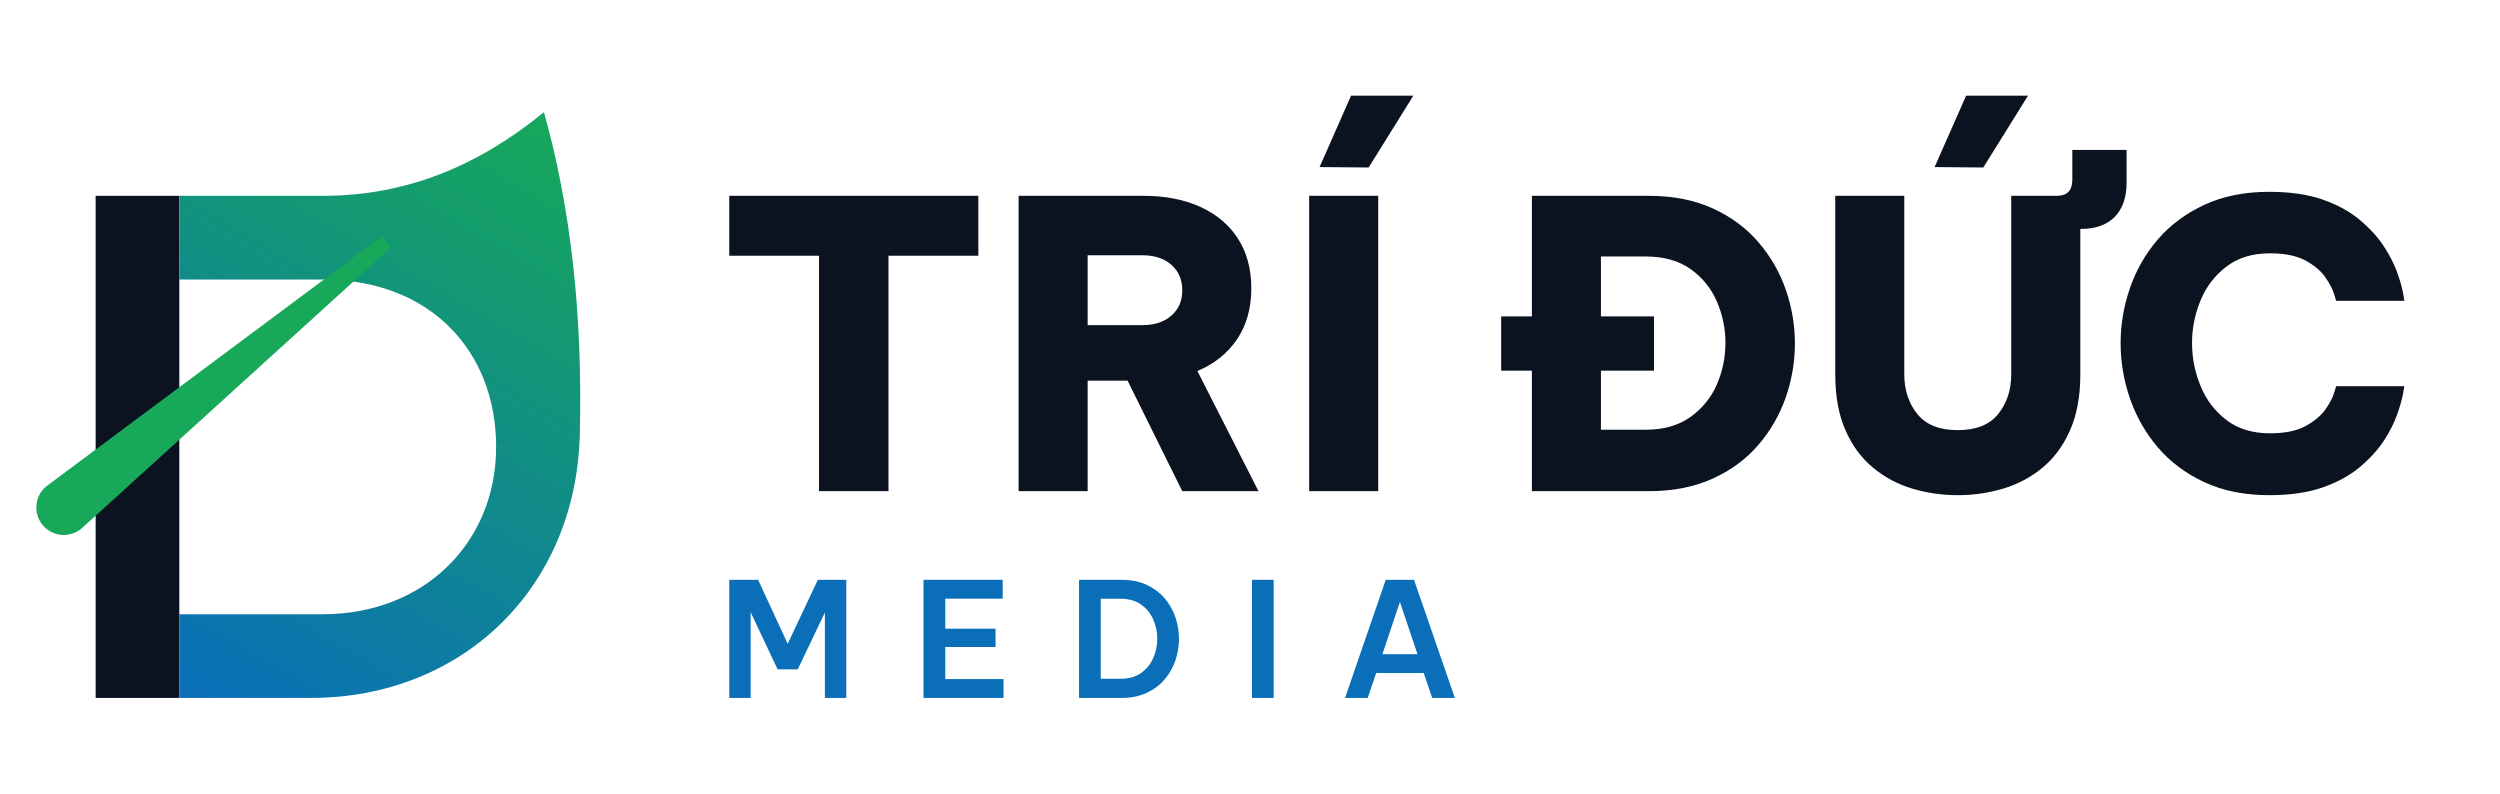
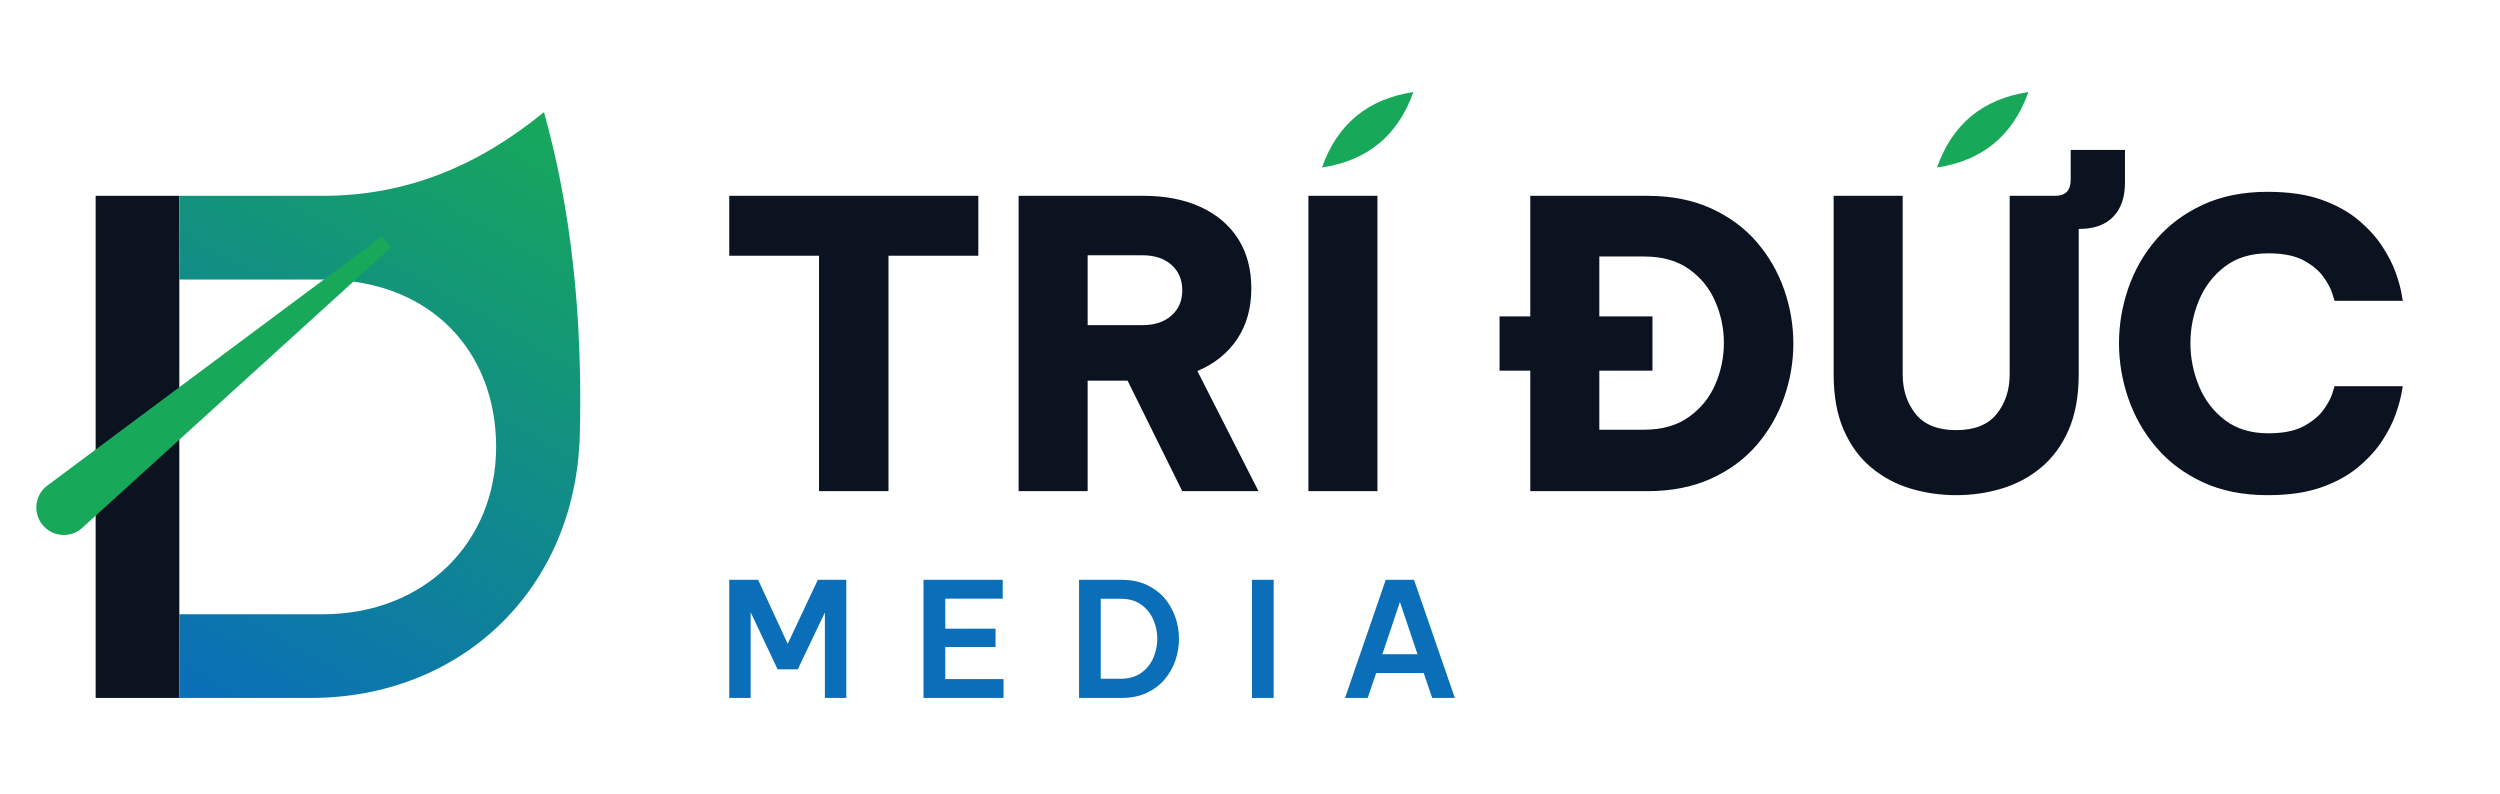
<svg xmlns="http://www.w3.org/2000/svg" viewBox="6 -14.76 418.24 132.76" role="img" aria-label="Trí Đức Media">
  <defs>
    <linearGradient id="h-color-g" gradientUnits="userSpaceOnUse" x1="40" y1="102" x2="97" y2="4">
      <stop offset="0" stop-color="#0A6FB8" />
      <stop offset="1" stop-color="#17A85A" />
    </linearGradient>
  </defs>
  <rect x="22" y="18" width="14" height="84" fill="#0B1220" />
  <path fill="url(#h-color-g)" fill-rule="evenodd" d="M36 18H60C74 18 86 13 97 4C101.5 20 103.5 38 103 58C102.3 84 83 102 58 102H36ZM36 32H60C78 32 89 44 89 60C89 76 77 88 60 88H36Z" />
  <path fill="#17A85A" d="M19.57 73.72L71.45 26.6L69.92 24.75L13.72 66.62A4.6 4.6 0 0 0 19.57 73.72Z" />
-   <path fill="#0B1220" d="M154.64 67.41L143.02 67.41L143.02 28.02L128 28.02L128 18.00L169.67 18.00L169.67 28.02L154.64 28.02L154.64 67.41ZM187.96 67.41L176.41 67.41L176.41 18.00L197.31 18.00Q202.79 18.00 206.86 19.87Q210.93 21.74 213.14 25.21Q215.34 28.68 215.34 33.49L215.34 33.49Q215.34 38.43 212.97 41.97Q210.60 45.51 206.32 47.31L206.32 47.31L216.54 67.41L203.79 67.41L194.64 48.92L187.96 48.92L187.96 67.41ZM197.18 27.95L197.18 27.95L187.96 27.95L187.96 39.63L197.18 39.63Q200.18 39.63 201.98 38.03Q203.79 36.43 203.79 33.83L203.79 33.83Q203.79 31.15 201.98 29.55Q200.18 27.95 197.18 27.95ZM242.45 1.24L234.97 13.26L226.76 13.19L232.03 1.24L242.45 1.24ZM236.57 67.41L225.02 67.41L225.02 18.00L236.57 18.00L236.57 67.41ZM281.84 67.41L262.28 67.41L262.28 47.25L257.14 47.25L257.14 38.17L262.28 38.17L262.28 18.00L281.84 18.00Q287.92 18.00 292.53 20.10Q297.14 22.21 300.17 25.75Q303.21 29.28 304.75 33.69Q306.28 38.10 306.28 42.71L306.28 42.71Q306.28 47.31 304.75 51.72Q303.21 56.13 300.17 59.67Q297.14 63.21 292.53 65.31Q287.92 67.41 281.84 67.41L281.84 67.41ZM282.71 38.17L282.71 47.25L273.83 47.25L273.83 57.13L281.31 57.13Q285.85 57.13 288.82 54.99Q291.79 52.86 293.23 49.55Q294.66 46.24 294.66 42.57L294.66 42.57Q294.66 39.03 293.23 35.69Q291.79 32.36 288.82 30.25Q285.85 28.15 281.31 28.15L281.31 28.15L273.83 28.15L273.83 38.17L282.71 38.17ZM345.28 1.24L337.80 13.26L329.65 13.19L334.93 1.24L345.28 1.24ZM333.53 68.08L333.53 68.08Q329.59 68.08 325.91 66.98Q322.24 65.88 319.34 63.47Q316.43 61.07 314.73 57.20Q313.03 53.32 313.03 47.85L313.03 47.85L313.03 18.00L324.58 18.00L324.58 47.85Q324.58 51.79 326.75 54.49Q328.92 57.20 333.53 57.20L333.53 57.20Q338.13 57.20 340.30 54.49Q342.47 51.79 342.47 47.85L342.47 47.85L342.47 18.00L350.09 18.00Q352.69 18.00 352.69 15.33L352.69 15.33L352.69 10.32L361.77 10.32L361.77 15.80Q361.77 19.47 359.80 21.51Q357.83 23.54 354.09 23.54L354.09 23.54L354.03 23.54L354.03 47.85Q354.03 53.32 352.32 57.20Q350.62 61.07 347.72 63.47Q344.81 65.88 341.14 66.98Q337.47 68.08 333.53 68.08ZM385.61 68.08L385.61 68.08Q379.47 68.08 374.79 65.91Q370.12 63.74 367.01 60.10Q363.91 56.46 362.34 51.92Q360.77 47.38 360.77 42.64L360.77 42.64Q360.77 37.97 362.34 33.42Q363.91 28.88 367.01 25.28Q370.12 21.67 374.79 19.50Q379.47 17.33 385.61 17.33L385.61 17.33Q390.88 17.33 394.59 18.63Q398.30 19.94 400.80 22.04Q403.30 24.14 404.81 26.45Q406.31 28.75 407.04 30.82Q407.78 32.89 408.01 34.23Q408.24 35.56 408.24 35.56L408.24 35.56L396.83 35.56Q396.83 35.56 396.46 34.36Q396.09 33.16 394.99 31.59Q393.89 30.02 391.69 28.82Q389.48 27.62 385.74 27.62L385.74 27.62Q381.40 27.62 378.50 29.82Q375.59 32.02 374.16 35.46Q372.72 38.90 372.72 42.64L372.72 42.64Q372.72 46.38 374.16 49.85Q375.59 53.32 378.50 55.53Q381.40 57.73 385.74 57.73L385.74 57.73Q389.48 57.73 391.69 56.53Q393.89 55.33 394.99 53.79Q396.09 52.25 396.46 51.05Q396.83 49.85 396.83 49.85L396.83 49.85L408.24 49.85Q408.24 49.85 408.01 51.15Q407.78 52.45 407.04 54.56Q406.31 56.66 404.81 58.97Q403.30 61.27 400.80 63.37Q398.30 65.48 394.59 66.78Q390.88 68.08 385.61 68.08Z" />
+   <path fill="#0B1220" d="M154.64 67.41L143.02 67.41L143.02 28.02L128 28.02L128 18.00L169.67 18.00L169.67 28.02L154.64 28.02L154.64 67.41ZM187.96 67.41L176.41 67.41L176.41 18.00L197.31 18.00Q202.79 18.00 206.86 19.87Q210.93 21.74 213.14 25.21Q215.34 28.68 215.34 33.49L215.34 33.49Q215.34 38.43 212.97 41.97Q210.60 45.51 206.32 47.31L206.32 47.31L216.54 67.41L203.79 67.41L194.64 48.92L187.96 48.92L187.96 67.41ZM197.18 27.95L197.18 27.95L187.96 27.95L187.96 39.63L197.18 39.63Q200.18 39.63 201.98 38.03Q203.79 36.43 203.79 33.83L203.79 33.83Q203.79 31.15 201.98 29.55Q200.18 27.95 197.18 27.95ZM236.44 67.41L224.89 67.41L224.89 18.00L236.44 18.00L236.44 67.41ZM281.58 67.41L262.01 67.41L262.01 47.25L256.87 47.25L256.87 38.17L262.01 38.17L262.01 18.00L281.58 18.00Q287.65 18.00 292.26 20.10Q296.87 22.21 299.91 25.75Q302.94 29.28 304.48 33.69Q306.02 38.10 306.02 42.71L306.02 42.71Q306.02 47.31 304.48 51.72Q302.94 56.13 299.91 59.67Q296.87 63.21 292.26 65.31Q287.65 67.41 281.58 67.41L281.58 67.41ZM282.45 38.17L282.45 47.25L273.56 47.25L273.56 57.13L281.04 57.13Q285.58 57.13 288.55 54.99Q291.53 52.86 292.96 49.55Q294.40 46.24 294.40 42.57L294.40 42.57Q294.40 39.03 292.96 35.69Q291.53 32.36 288.55 30.25Q285.58 28.15 281.04 28.15L281.04 28.15L273.56 28.15L273.56 38.17L282.45 38.17ZM333.26 68.08L333.26 68.08Q329.32 68.08 325.65 66.98Q321.97 65.88 319.07 63.47Q316.17 61.07 314.46 57.20Q312.76 53.32 312.76 47.85L312.76 47.85L312.76 18.00L324.31 18.00L324.31 47.85Q324.31 51.79 326.48 54.49Q328.65 57.20 333.26 57.20L333.26 57.20Q337.87 57.20 340.04 54.49Q342.21 51.79 342.21 47.85L342.21 47.85L342.21 18.00L349.82 18.00Q352.42 18.00 352.42 15.33L352.42 15.33L352.42 10.32L361.50 10.32L361.50 15.80Q361.50 19.47 359.53 21.51Q357.56 23.54 353.83 23.54L353.83 23.54L353.76 23.54L353.76 47.85Q353.76 53.32 352.06 57.20Q350.35 61.07 347.45 63.47Q344.54 65.88 340.87 66.98Q337.20 68.08 333.26 68.08ZM385.34 68.08L385.34 68.08Q379.20 68.08 374.52 65.91Q369.85 63.74 366.75 60.10Q363.64 56.46 362.07 51.92Q360.50 47.38 360.50 42.64L360.50 42.64Q360.50 37.97 362.07 33.42Q363.64 28.88 366.75 25.28Q369.85 21.67 374.52 19.50Q379.20 17.33 385.34 17.33L385.34 17.33Q390.62 17.33 394.32 18.63Q398.03 19.94 400.53 22.04Q403.04 24.14 404.54 26.45Q406.04 28.75 406.78 30.82Q407.51 32.89 407.74 34.23Q407.98 35.56 407.98 35.56L407.98 35.56L396.56 35.56Q396.56 35.56 396.19 34.36Q395.83 33.16 394.72 31.59Q393.62 30.02 391.42 28.82Q389.21 27.62 385.48 27.62L385.48 27.62Q381.14 27.62 378.23 29.82Q375.33 32.02 373.89 35.46Q372.45 38.90 372.45 42.64L372.45 42.64Q372.45 46.38 373.89 49.85Q375.33 53.32 378.23 55.53Q381.14 57.73 385.48 57.73L385.48 57.73Q389.21 57.73 391.42 56.53Q393.62 55.33 394.72 53.79Q395.83 52.25 396.19 51.05Q396.56 49.85 396.56 49.85L396.56 49.85L407.98 49.85Q407.98 49.85 407.74 51.15Q407.51 52.45 406.78 54.56Q406.04 56.66 404.54 58.97Q403.04 61.27 400.53 63.37Q398.03 65.48 394.32 66.78Q390.62 68.08 385.34 68.08Z" />
+   <path fill="#17A85A" d="M227.16 13.26Q238.59 11.54 242.45 0.64Q231.02 2.36 227.16 13.26ZM330.05 13.26Q341.48 11.54 345.34 0.64Q333.91 2.36 330.05 13.26Z" />
  <path fill="#0A6FB8" d="M131.58 102.00L128 102.00L128 82.24L132.83 82.24L137.78 92.95L142.82 82.24L147.58 82.24L147.58 102.00L144.00 102.00L144.00 87.71L139.46 97.22L136.09 97.22L131.58 87.66L131.58 102.00ZM173.89 102.00L160.50 102.00L160.50 82.24L173.75 82.24L173.75 85.39L164.14 85.39L164.14 90.41L172.55 90.41L172.55 93.48L164.14 93.48L164.14 98.85L173.89 98.85L173.89 102.00ZM193.62 102.00L186.52 102.00L186.52 82.24L193.62 82.24Q196.03 82.24 197.83 83.08Q199.63 83.92 200.84 85.33Q202.04 86.75 202.64 88.51Q203.24 90.27 203.24 92.12L203.24 92.12Q203.24 93.96 202.64 95.72Q202.04 97.49 200.84 98.90Q199.63 100.32 197.83 101.16Q196.03 102.00 193.62 102.00L193.62 102.00ZM193.46 85.41L193.46 85.41L190.15 85.41L190.15 98.79L193.46 98.79Q195.55 98.79 196.91 97.82Q198.27 96.85 198.94 95.31Q199.61 93.77 199.61 92.09L199.61 92.09Q199.61 90.43 198.94 88.90Q198.27 87.36 196.91 86.39Q195.55 85.41 193.46 85.41ZM219.08 102.00L215.45 102.00L215.45 82.24L219.08 82.24L219.08 102.00ZM234.81 102.00L231.02 102.00L237.83 82.24L242.56 82.24L249.39 102.00L245.60 102.00L244.18 97.83L236.23 97.83L234.81 102.00ZM240.20 85.95L237.27 94.68L243.14 94.68L240.20 85.95Z" />
</svg>
